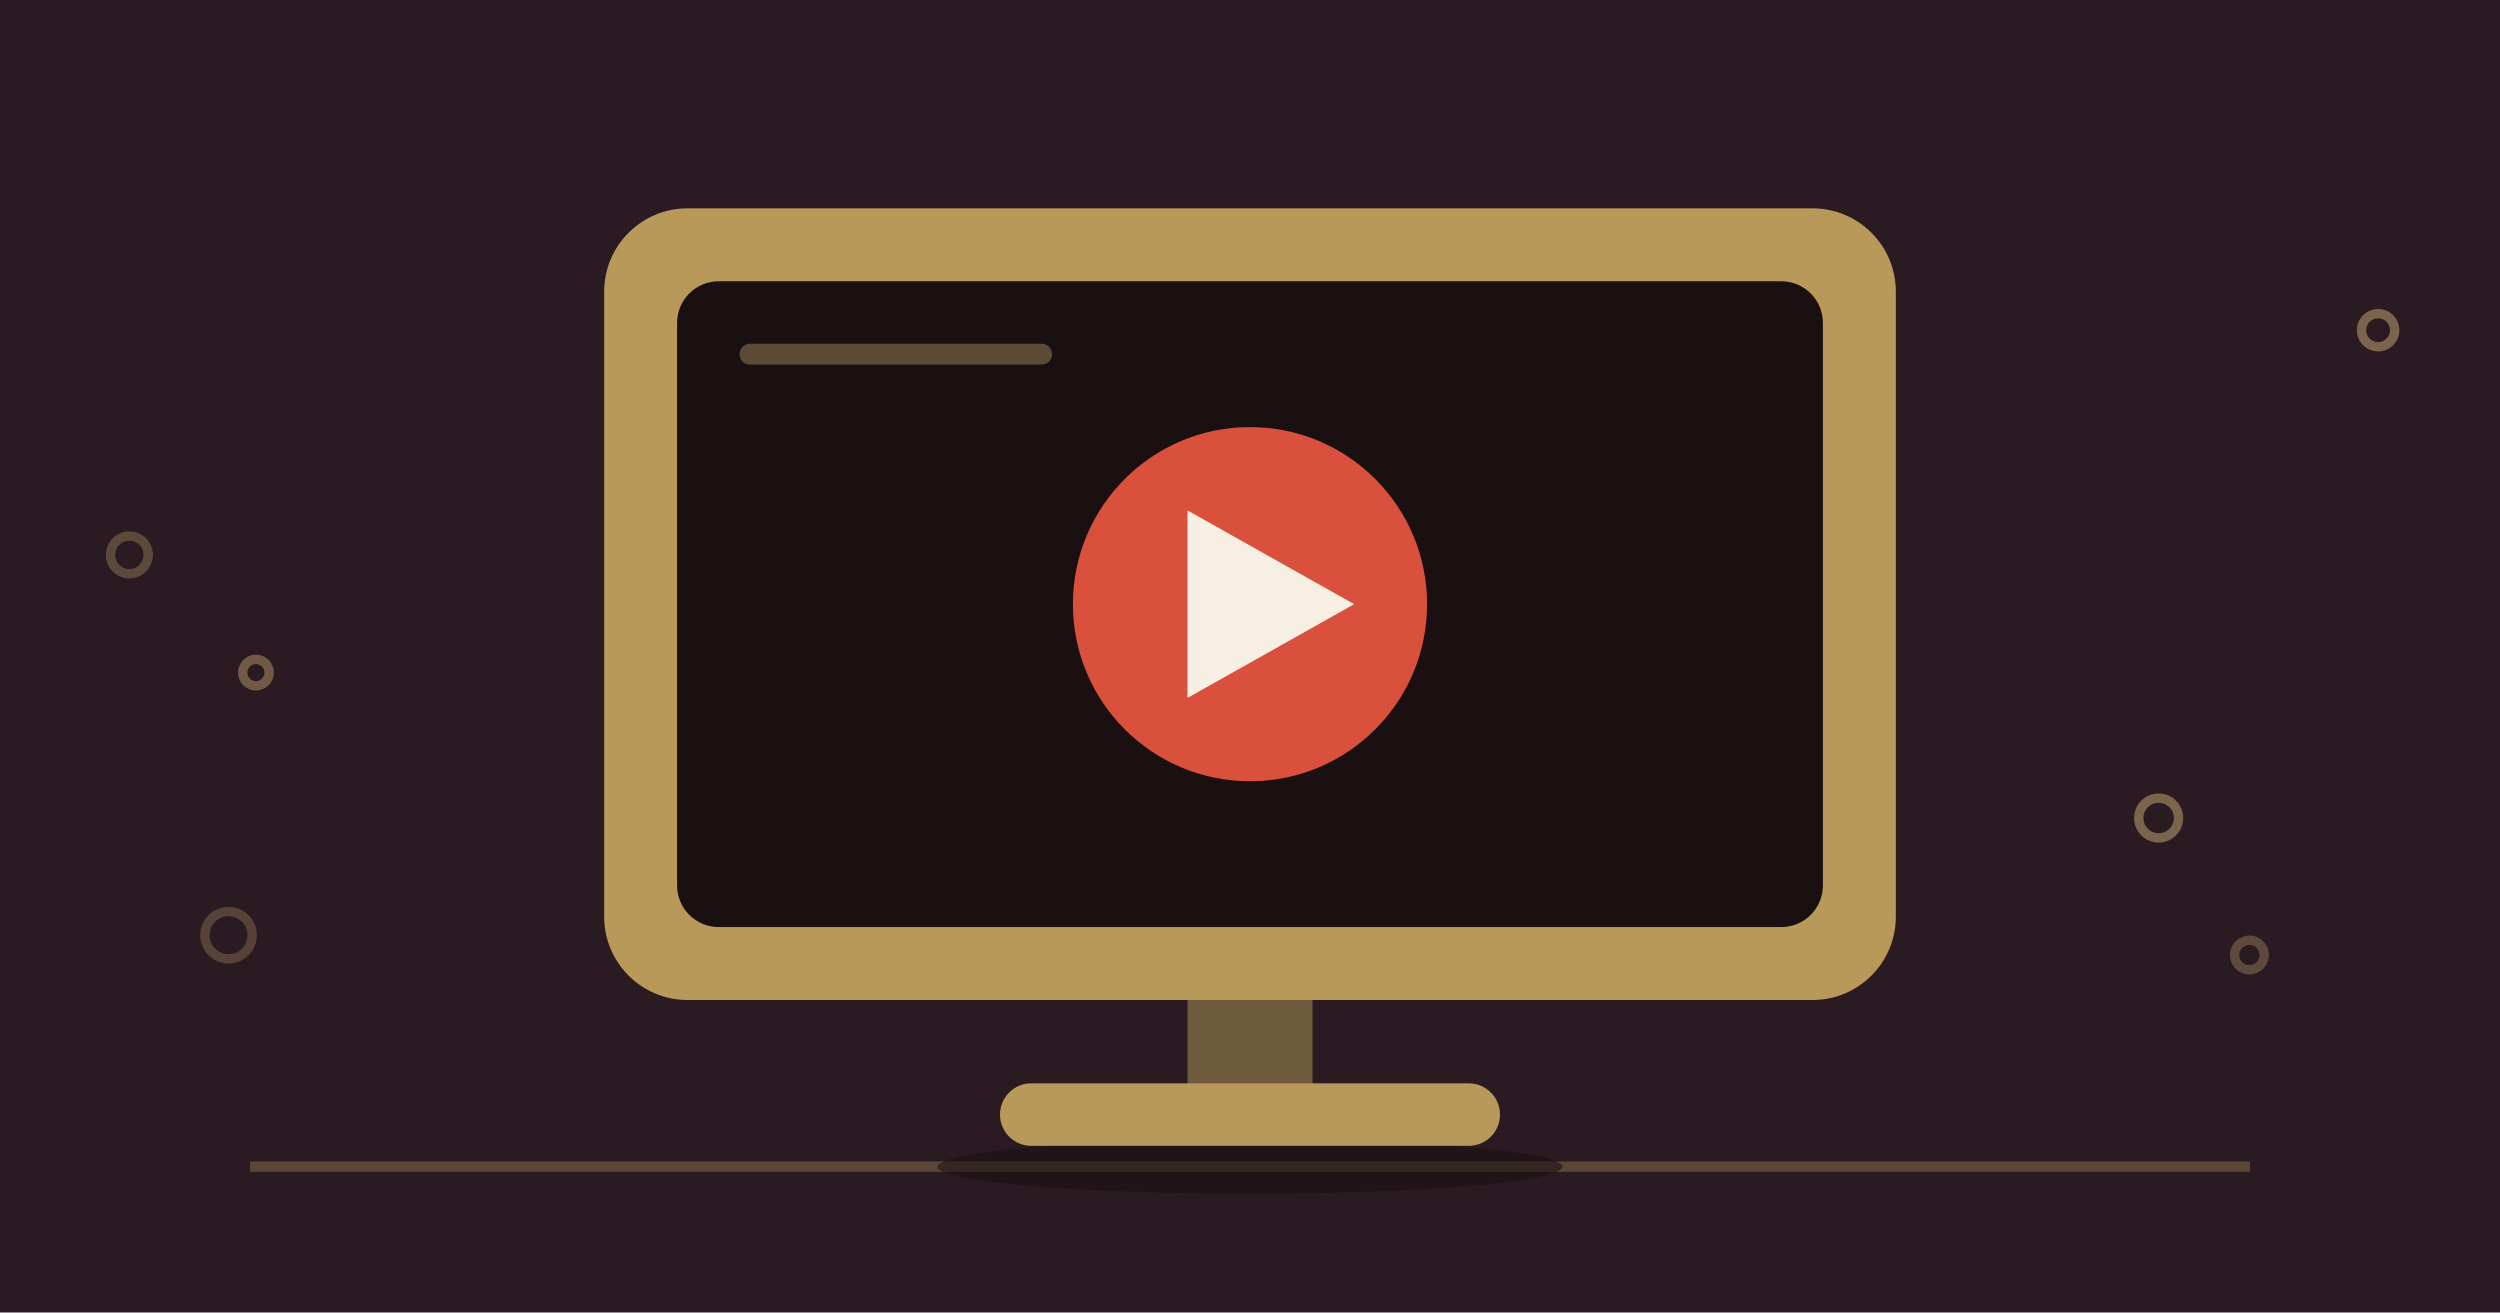
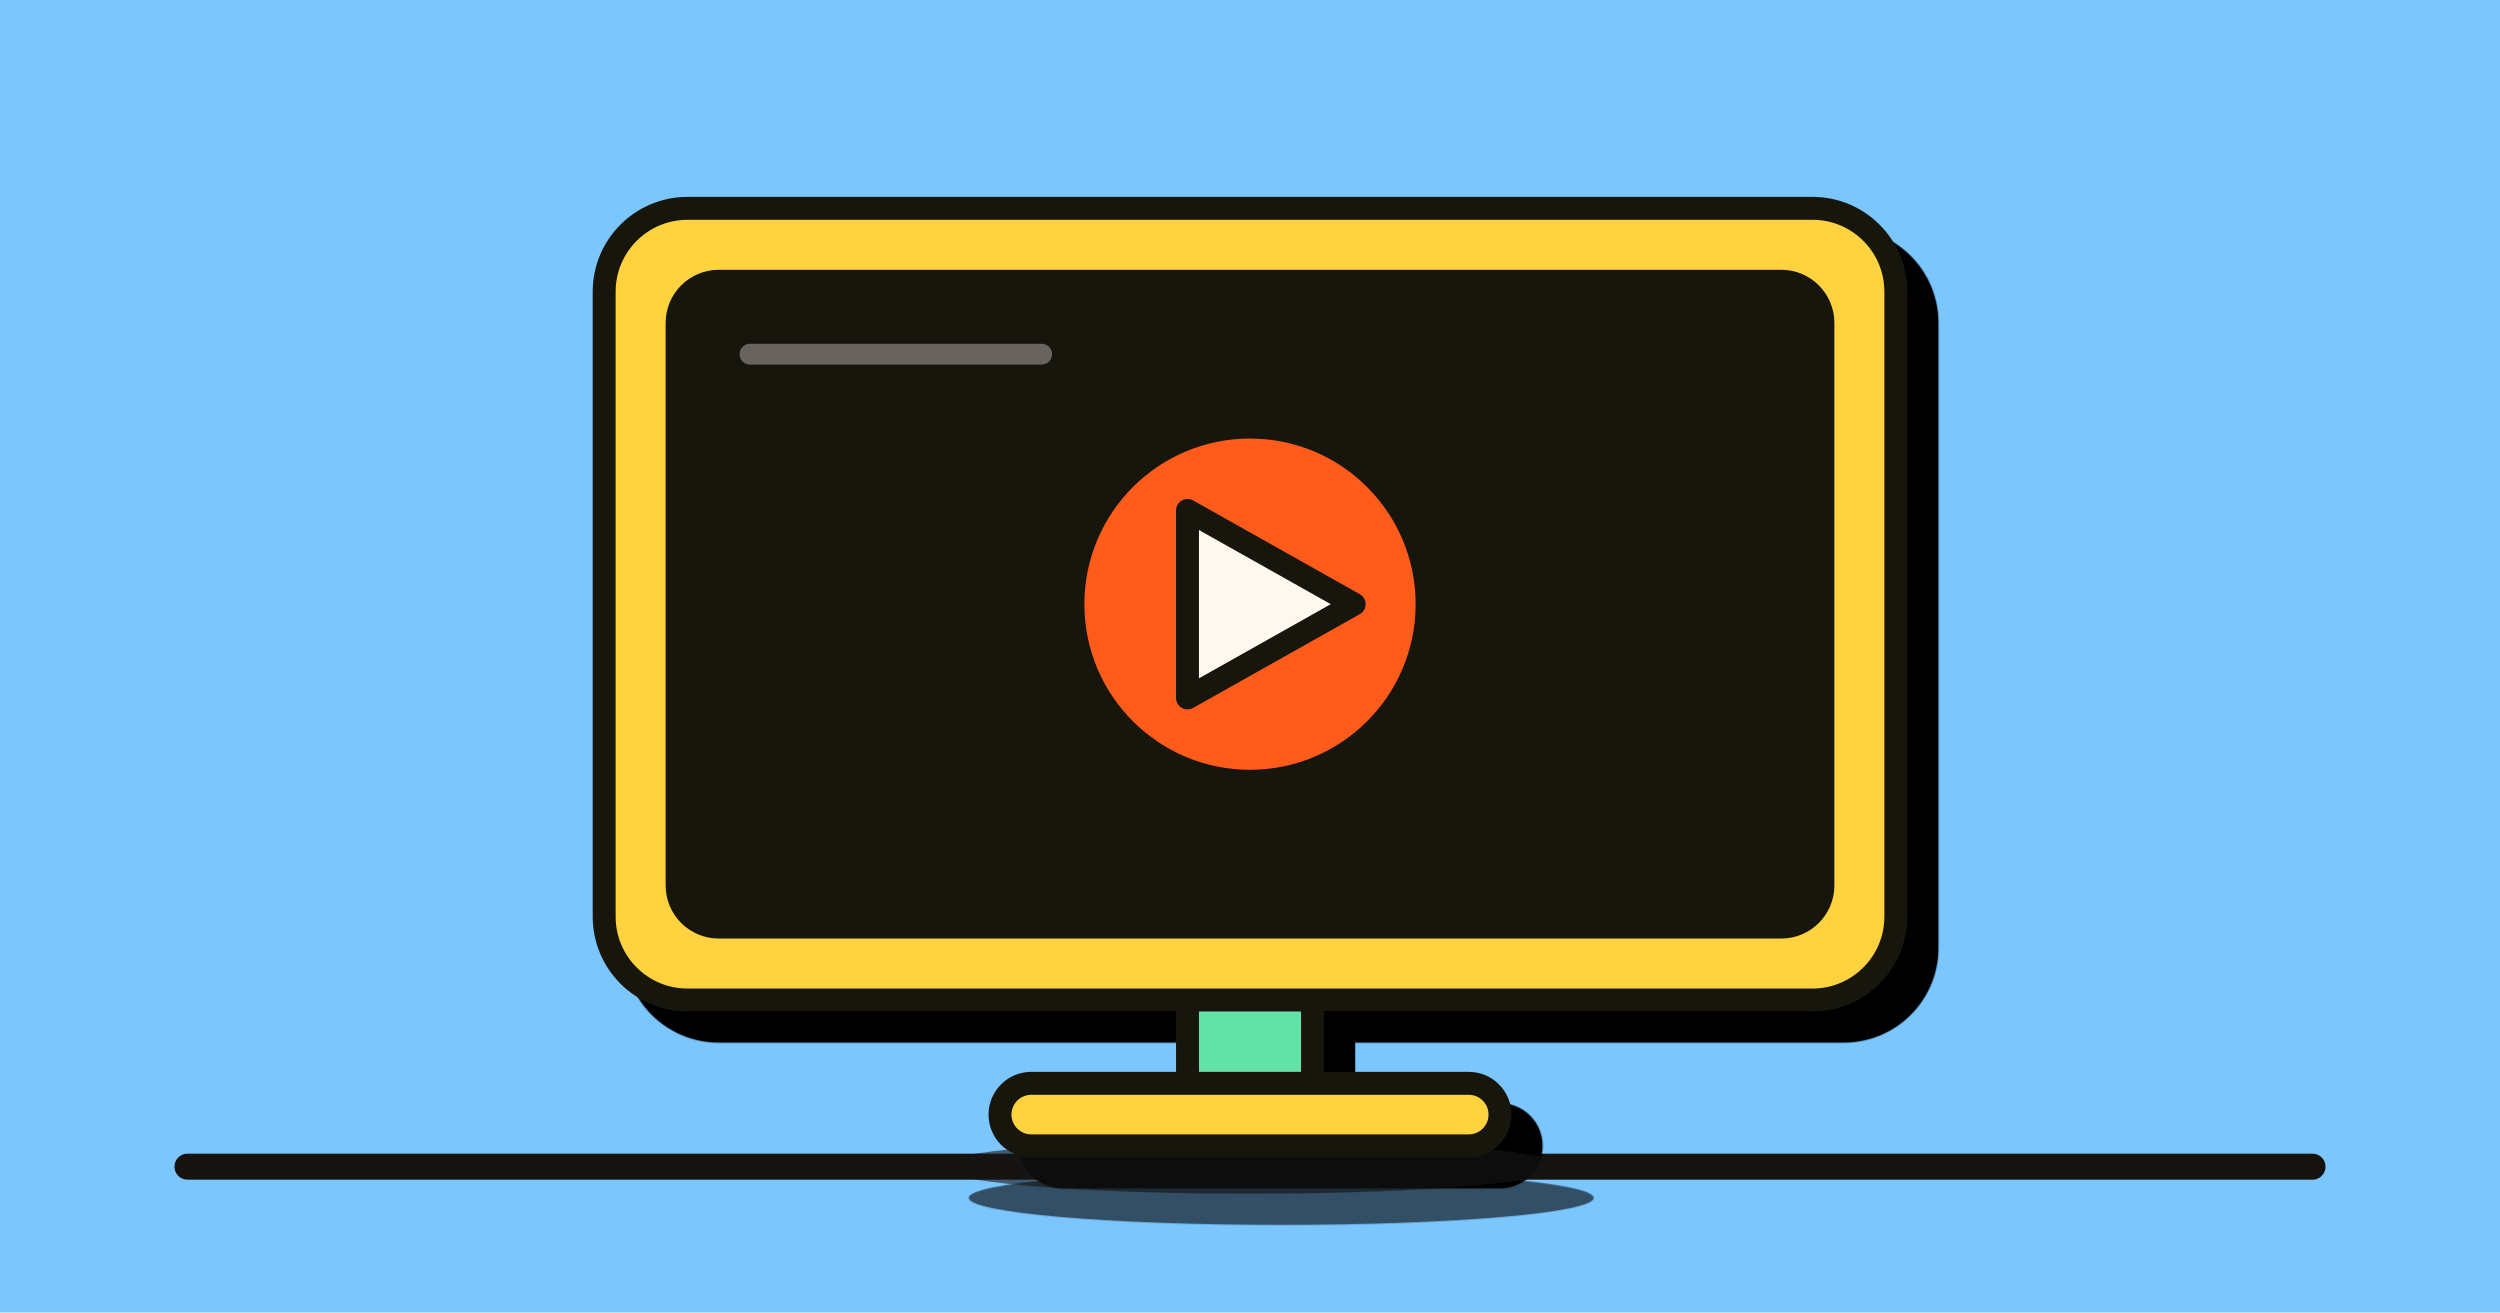
<svg xmlns="http://www.w3.org/2000/svg" viewBox="0 0 240 126" width="240" height="126">
-   <rect width="240" height="126" fill="#2A1A22" />
-   <circle cx="24.57" cy="64.57" r="1.27" fill="none" stroke="#D4B77A" stroke-opacity="0.41" stroke-width=".9" />
-   <circle cx="12.42" cy="53.27" r="1.81" fill="none" stroke="#D4B77A" stroke-opacity="0.3" stroke-width=".9" />
-   <circle cx="21.94" cy="89.78" r="2.27" fill="none" stroke="#D4B77A" stroke-opacity="0.26" stroke-width=".9" />
-   <circle cx="207.23" cy="78.53" r="1.91" fill="none" stroke="#D4B77A" stroke-opacity="0.47" stroke-width=".9" />
-   <circle cx="228.3" cy="31.7" r="1.59" fill="none" stroke="#D4B77A" stroke-opacity="0.47" stroke-width=".9" />
-   <circle cx="215.94" cy="91.68" r="1.42" fill="none" stroke="#D4B77A" stroke-opacity="0.31" stroke-width=".9" />
-   <line x1="24" y1="112" x2="216" y2="112" stroke="#B8995A" stroke-opacity=".35" stroke-width="1" />
-   <ellipse cx="120" cy="112" rx="30" ry="2.6" fill="#1A1012" opacity=".6" />
-   <rect x="114" y="92" width="12" height="14" fill="#6E5A3C" />
-   <rect x="96" y="104" width="48" height="6" rx="3" fill="#B8995A" />
-   <rect x="58" y="20" width="124" height="76" rx="8" fill="#B8995A" />
-   <rect x="65" y="27" width="110" height="62" rx="4" fill="#1A1012" />
-   <path d="M72 34 L100 34" stroke="#D4B77A" stroke-opacity=".35" stroke-width="2" stroke-linecap="round" />
-   <circle cx="120" cy="58" r="17" fill="#D9503C" />
-   <path d="M114 49 L130 58 L114 67 Z" fill="#F7EFE3" />
+   <defs>
+     <filter id="h" x="-5%" y="-5%" width="115%" height="125%">
+       <feOffset in="SourceAlpha" dx="3" dy="3" result="s" />
+       <feMerge>
+         <feMergeNode in="s" />
+         <feMergeNode in="SourceGraphic" />
+       </feMerge>
+     </filter>
+   </defs>
+   <rect width="240" height="126" fill="#7CC6FE" />
+   <line x1="18" y1="112" x2="222" y2="112" stroke="#16120F" stroke-width="2.5" stroke-linecap="round" />
+   <g filter="url(#h)">
+     <ellipse cx="120" cy="112" rx="30" ry="2.6" fill="#16120F" opacity=".6" />
+     <rect x="114" y="92" width="12" height="14" fill="#63E2A8" stroke="#16120F" stroke-width="2.2" stroke-linejoin="round" vector-effect="non-scaling-stroke" />
+     <rect x="96" y="104" width="48" height="6" rx="3" fill="#FFD23F" stroke="#16120F" stroke-width="2.2" stroke-linejoin="round" vector-effect="non-scaling-stroke" />
+     <rect x="58" y="20" width="124" height="76" rx="8" fill="#FFD23F" stroke="#16120F" stroke-width="2.2" stroke-linejoin="round" vector-effect="non-scaling-stroke" />
+     <rect x="65" y="27" width="110" height="62" rx="4" fill="#16120F" stroke="#16120F" stroke-width="2.2" stroke-linejoin="round" vector-effect="non-scaling-stroke" />
+     <path d="M72 34 L100 34" stroke="#FFF8EE" stroke-opacity=".35" stroke-width="2" stroke-linecap="round" />
+     <circle cx="120" cy="58" r="17" fill="#FF5B1F" stroke="#16120F" stroke-width="2.2" stroke-linejoin="round" vector-effect="non-scaling-stroke" />
+     <path d="M114 49 L130 58 L114 67 Z" fill="#FFF8EE" stroke="#16120F" stroke-width="2.2" stroke-linejoin="round" vector-effect="non-scaling-stroke" />
+   </g>
</svg>
